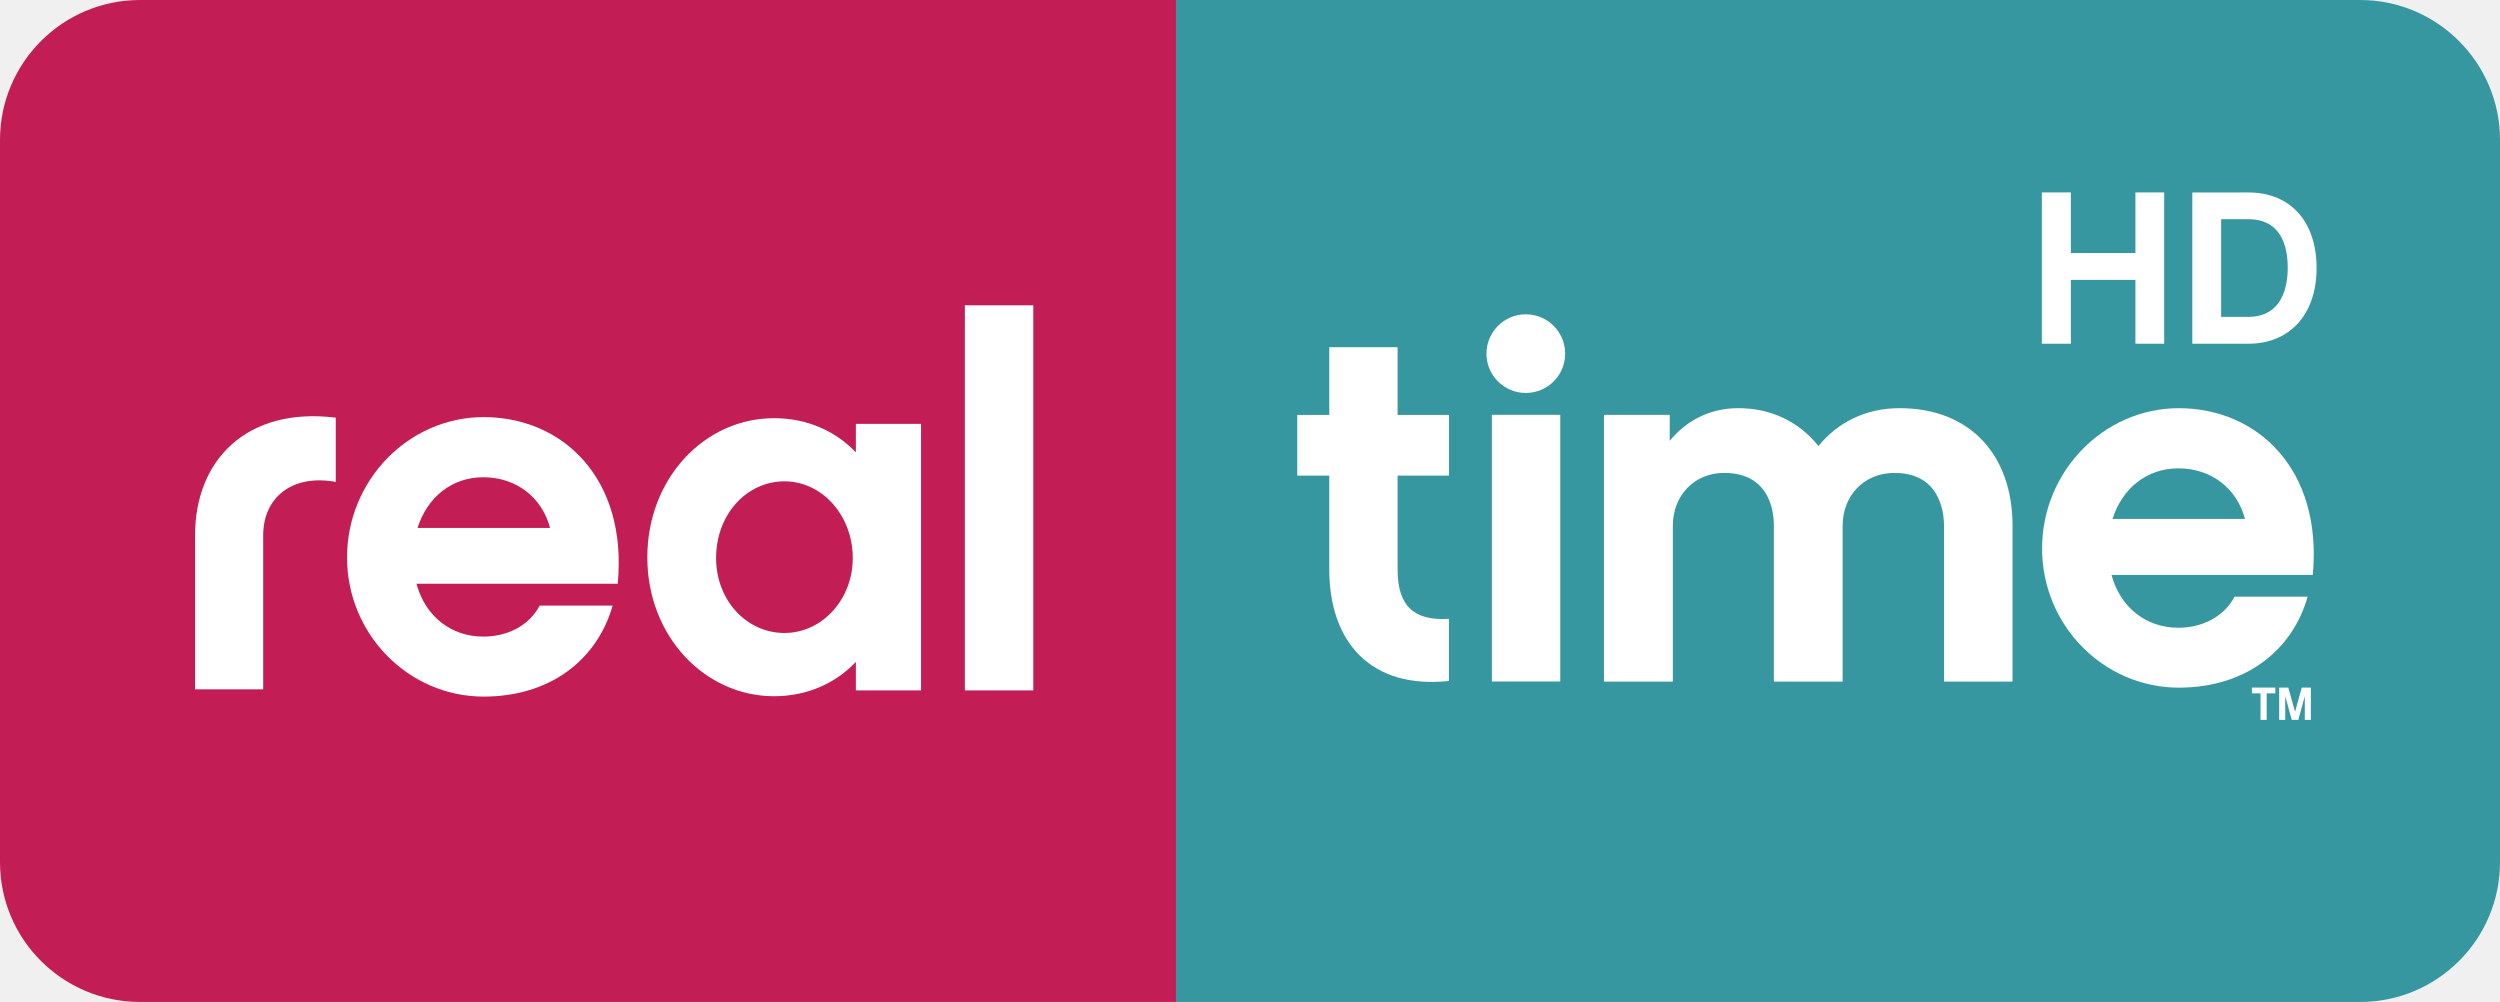
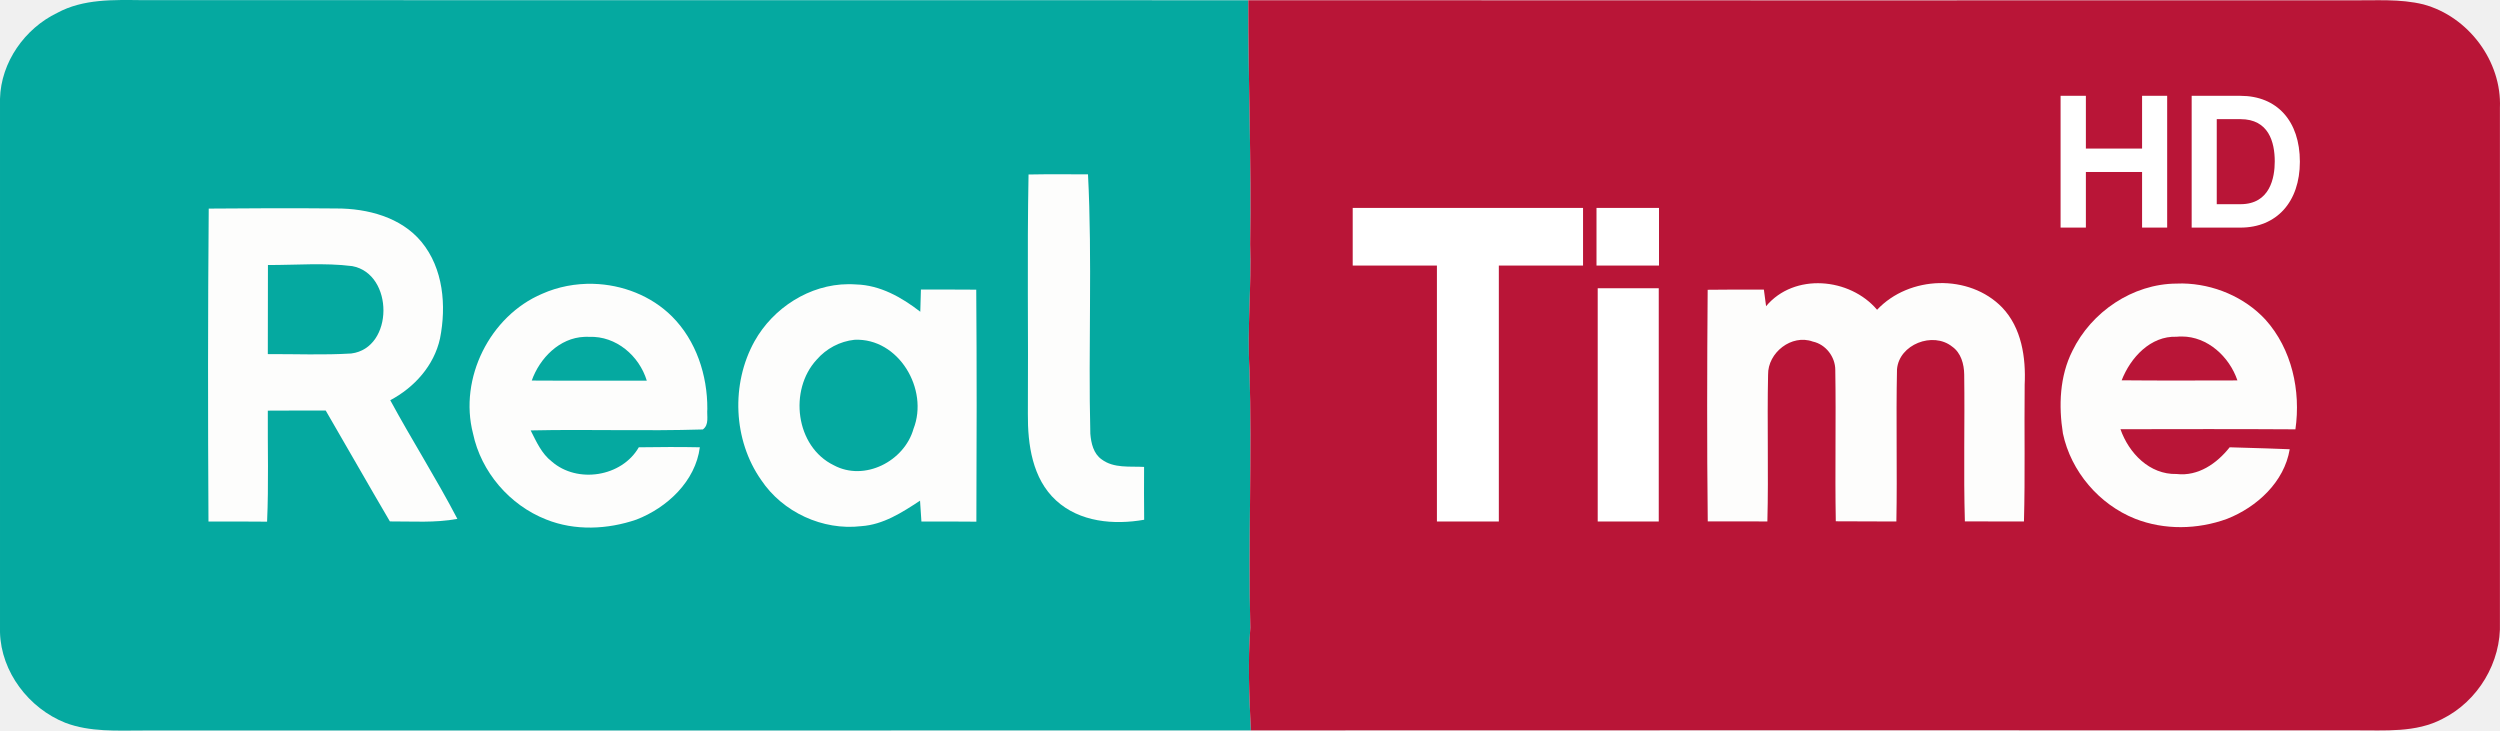
- <svg xmlns="http://www.w3.org/2000/svg" height="240.47" width="600" version="1.1">
-   <defs />
-   <g transform="translate(-595.8761,-587.04)">
-     <g fill-rule="nonzero" transform="matrix(0.9999187,0,0,0.9999187,0.07285866,0.05752029)">
-       <path d="m877.32,587.03,0.093,240.49,258.67,0,26.236,0c18.53,0,33.583-15.019,33.583-33.572v-173.31c0-18.541-15.054-33.606-33.583-33.606h-285z" fill="#3797a0" />
-       <path d="m629.47,587.03c-18.576,0-33.618,15.065-33.618,33.606v173.31c0,18.553,15.042,33.572,33.618,33.572h248.62v-240.49h-248.62z" fill="#c21d55" />
-       <path d="m676.44,702.7c-10.427-1.918-17.414,3.708-17.414,12.787v37.001h-16.356v-37.001c0-18.146,12.543-30.84,33.769-28.213v15.426z" fill="#FFF" />
-       <path d="m727.88,713.74c-1.999-7.451-8.219-12.159-16.042-12.159-7.475,0-13.403,4.708-15.763,12.159h31.805zm-32.072,13.403c2.139,7.847,8.335,12.682,16.03,12.682,5.463,0,10.822-2.337,13.554-7.44h17.506c-3.732,13.054-15.019,21.842-30.956,21.842-17.983,0-32.793-14.903-32.793-33.409,0-18.529,14.81-33.676,32.793-33.676,18.913,0,34.571,14.658,32.177,40h-48.311z" fill="#FFF" />
-       <path d="m784.13,702.56c-9.079,0-16.402,7.951-16.402,18.402,0,10.16,7.323,17.995,16.402,17.995,9.079,0,16.402-8.056,16.402-17.995,0-10.171-7.323-18.402-16.402-18.402m32.793,50.183-15.647,0,0-6.835c-4.975,5.219-11.787,8.23-19.634,8.23-16.646,0-30.421-14.426-30.421-33.316,0-19.018,13.775-33.42,30.421-33.42,7.846,0,14.658,2.999,19.634,8.195v-6.824h15.647v63.97z" fill="#FFF" />
-       <path fill="#FFF" d="m843.86,752.74-16.425,0,0-92.426,16.425,0,0,92.426z" />
-       <path d="M943.62,750.48c-18.76,1.99-28.72-9.33-28.72-26.84v-22.459h-7.684v-14.566h7.684v-16.251h16.402v16.251h12.345v14.566h-12.345v22.563c0,8.963,4.115,12.322,12.322,11.822v14.914z" fill="#FFF" />
-       <path fill="#FFF" d="m970.35,750.6-16.425,0,0-64.005,16.425,0,0,64.005z" />
-       <path d="m1078.9,750.63-16.449,0,0-37.431c0-3.697-1.232-12.659-11.892-12.659-7.347,0-12.438,5.487-12.438,12.659v37.431h-16.507v-37.431c0-3.697-1.151-12.659-11.95-12.659-7.207,0-12.299,5.487-12.299,12.659v37.431h-16.53v-64.016h15.786v6.231c3.964-4.847,9.567-7.847,16.507-7.847,7.974,0,14.682,3.394,19.18,9.09,4.58-5.615,11.252-9.09,19.471-9.09,17.135,0,27.12,11.45,27.12,28.201v37.431z" fill="#FFF" />
-       <path d="m1134.7,711.59c-1.999-7.451-8.195-12.148-16.019-12.148-7.451,0-13.426,4.696-15.786,12.148h31.805zm-32.049,13.438c2.116,7.812,8.312,12.671,16.03,12.671,5.487,0,10.799-2.383,13.531-7.463h17.518c-3.697,13.054-15.03,21.842-30.921,21.842-18.006,0-32.816-14.903-32.816-33.409,0-18.483,14.81-33.665,32.816-33.665,18.867,0,34.536,14.682,32.153,40.023h-48.312z" fill="#FFF" />
-       <path d="m971.52,671.92c0,5.219-4.231,9.428-9.439,9.428-5.219,0-9.451-4.208-9.451-9.428s4.231-9.451,9.451-9.451c5.208,0,9.439,4.231,9.439,9.451" fill="#FFF" />
-       <path d="m1139.9,753.45,0,6.359-1.476,0,0-6.359-2.069,0,0-1.383,5.615,0,0,1.383-2.069,0z" fill="#FFF" />
-       <path d="m1150.5,759.81-1.453,0,0-5.684-1.546,5.684-1.581,0-1.569-5.684,0,5.684-1.453,0,0-7.742,2.185,0,1.627,5.801,1.604-5.801,2.185,0,0,7.742z" fill="#FFF" />
-       <path d="m1115.3,669.53-6.905,0,0-15.321-15.495,0,0,15.321-6.963,0,0-36.315,6.963,0,0,14.542,15.495,0,0-14.542,6.905,0,0,36.315z" fill="#FFF" />
-       <path d="m1135.5,639.65-6.533,0,0,23.435,6.533,0c8.195,0,9.451-7.37,9.451-11.776,0-5.324-1.651-11.659-9.451-11.659m0,29.887-13.45,0,0-36.315,13.45,0c10.09,0,16.379,6.963,16.379,18.157,0,11.101-6.44,18.157-16.379,18.157" fill="#FFF" />
-     </g>
+ <svg xmlns="http://www.w3.org/2000/svg" height="175.35" width="600" version="1.1">
+   <path fill="#05a9a0" d="m13.746 3.087c6.244-3.39 13.56-3.122 20.445-3.052 88.479 0.035 176.94-0.012 265.41 0.023-0.06 19.501 0.78 38.979 0.44 58.48 0.35 10.089-0.75 20.166-0.16 30.242 0.64 20.62-0.35 41.25 0.2 61.87-0.62 8.2-0.27 16.43 0.13 24.64-88.66 0.06-177.31-0.01-265.96 0.03-6.21 0-12.64 0.4-18.57-1.85-8.749-3.47-15.424-12.18-15.68-21.71 0.012-42.69 0.012-85.382 0-128.06 0.221-8.754 5.941-16.862 13.746-20.613z" />
+   <path fill="#b91537" d="m299.6 0.058c88.23 0.07 176.47 0.012 264.7 0.023 5.78 0.07 11.67-0.419 17.34 0.979 10.77 2.912 18.81 13.618 18.34 24.813 0.02 41.146 0.02 82.307 0 123.45 0.37 9.59-5.25 18.96-13.82 23.22-6.36 3.35-13.78 2.7-20.71 2.74-88.42-0.01-176.82-0.04-265.24 0.01-0.4-8.21-0.75-16.44-0.13-24.64-0.55-20.62 0.44-41.25-0.2-61.87-0.59-10.076 0.51-20.153 0.16-30.242 0.34-19.501-0.5-38.979-0.44-58.48z" />
+   <g fill="#fdfdfc">
+     <path d="m246.69 99.323c0.13-19.14-0.2-38.303 0.16-57.443 4.75-0.094 9.52-0.047 14.27-0.035 1.06 20.724 0.04 41.507 0.56 62.255 0.18 2.25 0.75 4.79 2.73 6.16 2.91 2.18 6.75 1.61 10.17 1.8-0.04 4.22-0.01 8.45 0.02 12.68-7.26 1.28-15.49 0.57-21.14-4.63-5.71-5.23-6.83-13.44-6.77-20.787z" />
+     <path d="m65.412 49.976c-5.112 0.01-10.205 0.052-15.319 0.087-0.21 25.047-0.198 50.077-0.059 75.107 4.683-0.02 9.384-0.01 14.067 0.03 0.396-8.87 0.117-17.77 0.175-26.646 4.636-0.035 9.255-0.017 13.892-0.029 5.16 8.865 10.21 17.775 15.406 26.615 5.405-0.03 10.836 0.39 16.196-0.61-5.05-9.67-10.913-18.89-16.109-28.48 5.79-3.064 10.509-8.306 11.939-14.795 1.56-7.864 0.82-16.816-4.45-23.212-4.908-5.929-12.97-8.02-20.39-8.009-5.114-0.04-10.237-0.068-15.348-0.058zm9.028 13.455c3.383-0.041 6.757 0.012 10.106 0.437 10.007 1.864 10.018 19.664-0.233 20.969-6.664 0.408-13.362 0.122-20.037 0.146 0-7.13 0.041-14.259 0.029-21.377 3.367 0.006 6.752-0.134 10.135-0.175z" />
+     <path d="m423.86 73.485c6.75-8.073 20.11-6.85 26.64 0.862 7.7-8.213 22.11-8.668 30-0.571 4.69 4.893 5.74 12.034 5.42 18.546-0.12 10.938 0.13 21.888-0.17 32.828-4.73-0.01-9.46-0.02-14.18-0.01-0.34-11.74 0-23.5-0.16-35.253-0.03-2.481-0.76-5.207-2.89-6.698-4.63-3.705-12.77-0.525-13.24 5.463-0.26 12.158 0.08 24.338-0.15 36.508-4.86-0.02-9.7-0.02-14.54-0.05-0.22-12.1 0.08-24.21-0.12-36.318 0-3.157-2.29-6.151-5.4-6.815-5.08-1.852-10.82 2.656-10.73 7.957-0.25 11.746 0.13 23.486-0.17 35.216-4.77-0.04-9.54-0.01-14.31-0.01-0.21-18.54-0.16-37.07-0.02-55.593 4.5-0.058 8.99-0.058 13.49-0.047 0.17 1.328 0.36 2.657 0.53 3.985z" />
+     <path d="m523.82 68.033c-0.5-0.009-0.97 0.011-1.46 0.029-10.52 0.058-20.44 6.786-24.99 16.163-3.06 6.081-3.32 13.188-2.27 19.805 1.93 9.12 8.69 17.03 17.33 20.47 7.02 2.76 15.01 2.6 22.05 0.03 7.17-2.81 13.76-8.86 15.05-16.71-0.15-0.05-9.63-0.33-14.41-0.47-3.07 3.89-7.55 7.01-12.73 6.41-6.5 0.17-11.46-5-13.48-10.75 13.99-0.02 27.99-0.06 41.99 0.03 1.33-9.25-0.85-19.269-7.19-26.328-5.06-5.461-12.48-8.554-19.89-8.679zm-0.18 12.727c6.17 0.005 11.41 4.841 13.34 10.542-9.27 0.012-18.52 0.065-27.78-0.029 2.12-5.44 6.91-10.688 13.19-10.455 0.42-0.044 0.84-0.059 1.25-0.058z" />
+     <path d="m142.36 68.12c-4.2-0.109-8.41 0.68-12.24 2.388-12.55 5.324-20.02 20.299-16.6 33.522 1.94 9.24 8.79 17.21 17.57 20.65 6.87 2.76 14.7 2.4 21.63 0.03 7.39-2.85 14.2-9.22 15.24-17.36-4.87-0.11-9.77-0.06-14.65 0-4.08 7.11-14.76 8.77-20.89 3.41-2.44-1.88-3.71-4.79-5.06-7.46 13.77-0.31 27.57 0.2 41.32-0.23 1.59-1.15 0.92-3.258 1.08-4.924 0.04-8.096-2.68-16.402-8.47-22.192-4.99-4.98-11.95-7.652-18.93-7.834zm-2.13 12.727c0.4-0.016 0.79-0.025 1.19 0 6.43-0.245 11.99 4.526 13.81 10.514-9.2-0.035-18.4 0.04-27.61-0.029 1.93-5.417 6.68-10.24 12.61-10.485z" />
+     <path d="m203.57 68.207c-9.24 0.041-18 5.672-22.48 13.689-5.68 10.216-5.15 23.714 1.6 33.314 5.16 7.74 14.79 12.16 24 11.07 5.29-0.35 9.83-3.3 14.12-6.12 0.1 1.67 0.21 3.36 0.33 5.01 4.39 0 8.78-0.03 13.19 0.03 0.08-18.56 0.11-37.124-0.03-55.682-4.43-0.047-8.85-0.017-13.28-0.029-0.07 1.771-0.11 3.547-0.15 5.329-4.46-3.459-9.64-6.401-15.43-6.552-0.62-0.048-1.25-0.061-1.87-0.059zm1.52 13.339c10.61-0.478 17.87 11.917 14.15 21.374-2.19 7.78-11.77 12.71-19.13 8.74-9.2-4.47-10.84-18.057-4.11-25.338 2.31-2.667 5.57-4.403 9.09-4.776z" />
+   </g>
+   <g fill="#fff">
+     <path d="m383.16 49.9v13.834h15v-13.834h-15zm0.29 19.28v55.98h14.65v-55.98h-14.65z" />
+     <path d="m324.65 49.9v13.834h20.21v61.426h14.86v-61.426h20.21v-13.834h-20.21-14.86-20.21z" />
+     <path d="m520.12 54.62h-6.02v-13.344h-13.49v13.344h-6.07v-31.629h6.07v12.666h13.49v-12.666h6.02v31.629z" />
+     <path d="m537.71 28.596h-5.69v20.411h5.69c7.14 0 8.23-6.419 8.23-10.257 0-4.637-1.44-10.154-8.23-10.154m0 26.03h-11.71v-31.628h11.71c8.79 0 14.26 6.064 14.26 15.813 0 9.669-5.6 15.814-14.26 15.814" />
  </g>
</svg>
